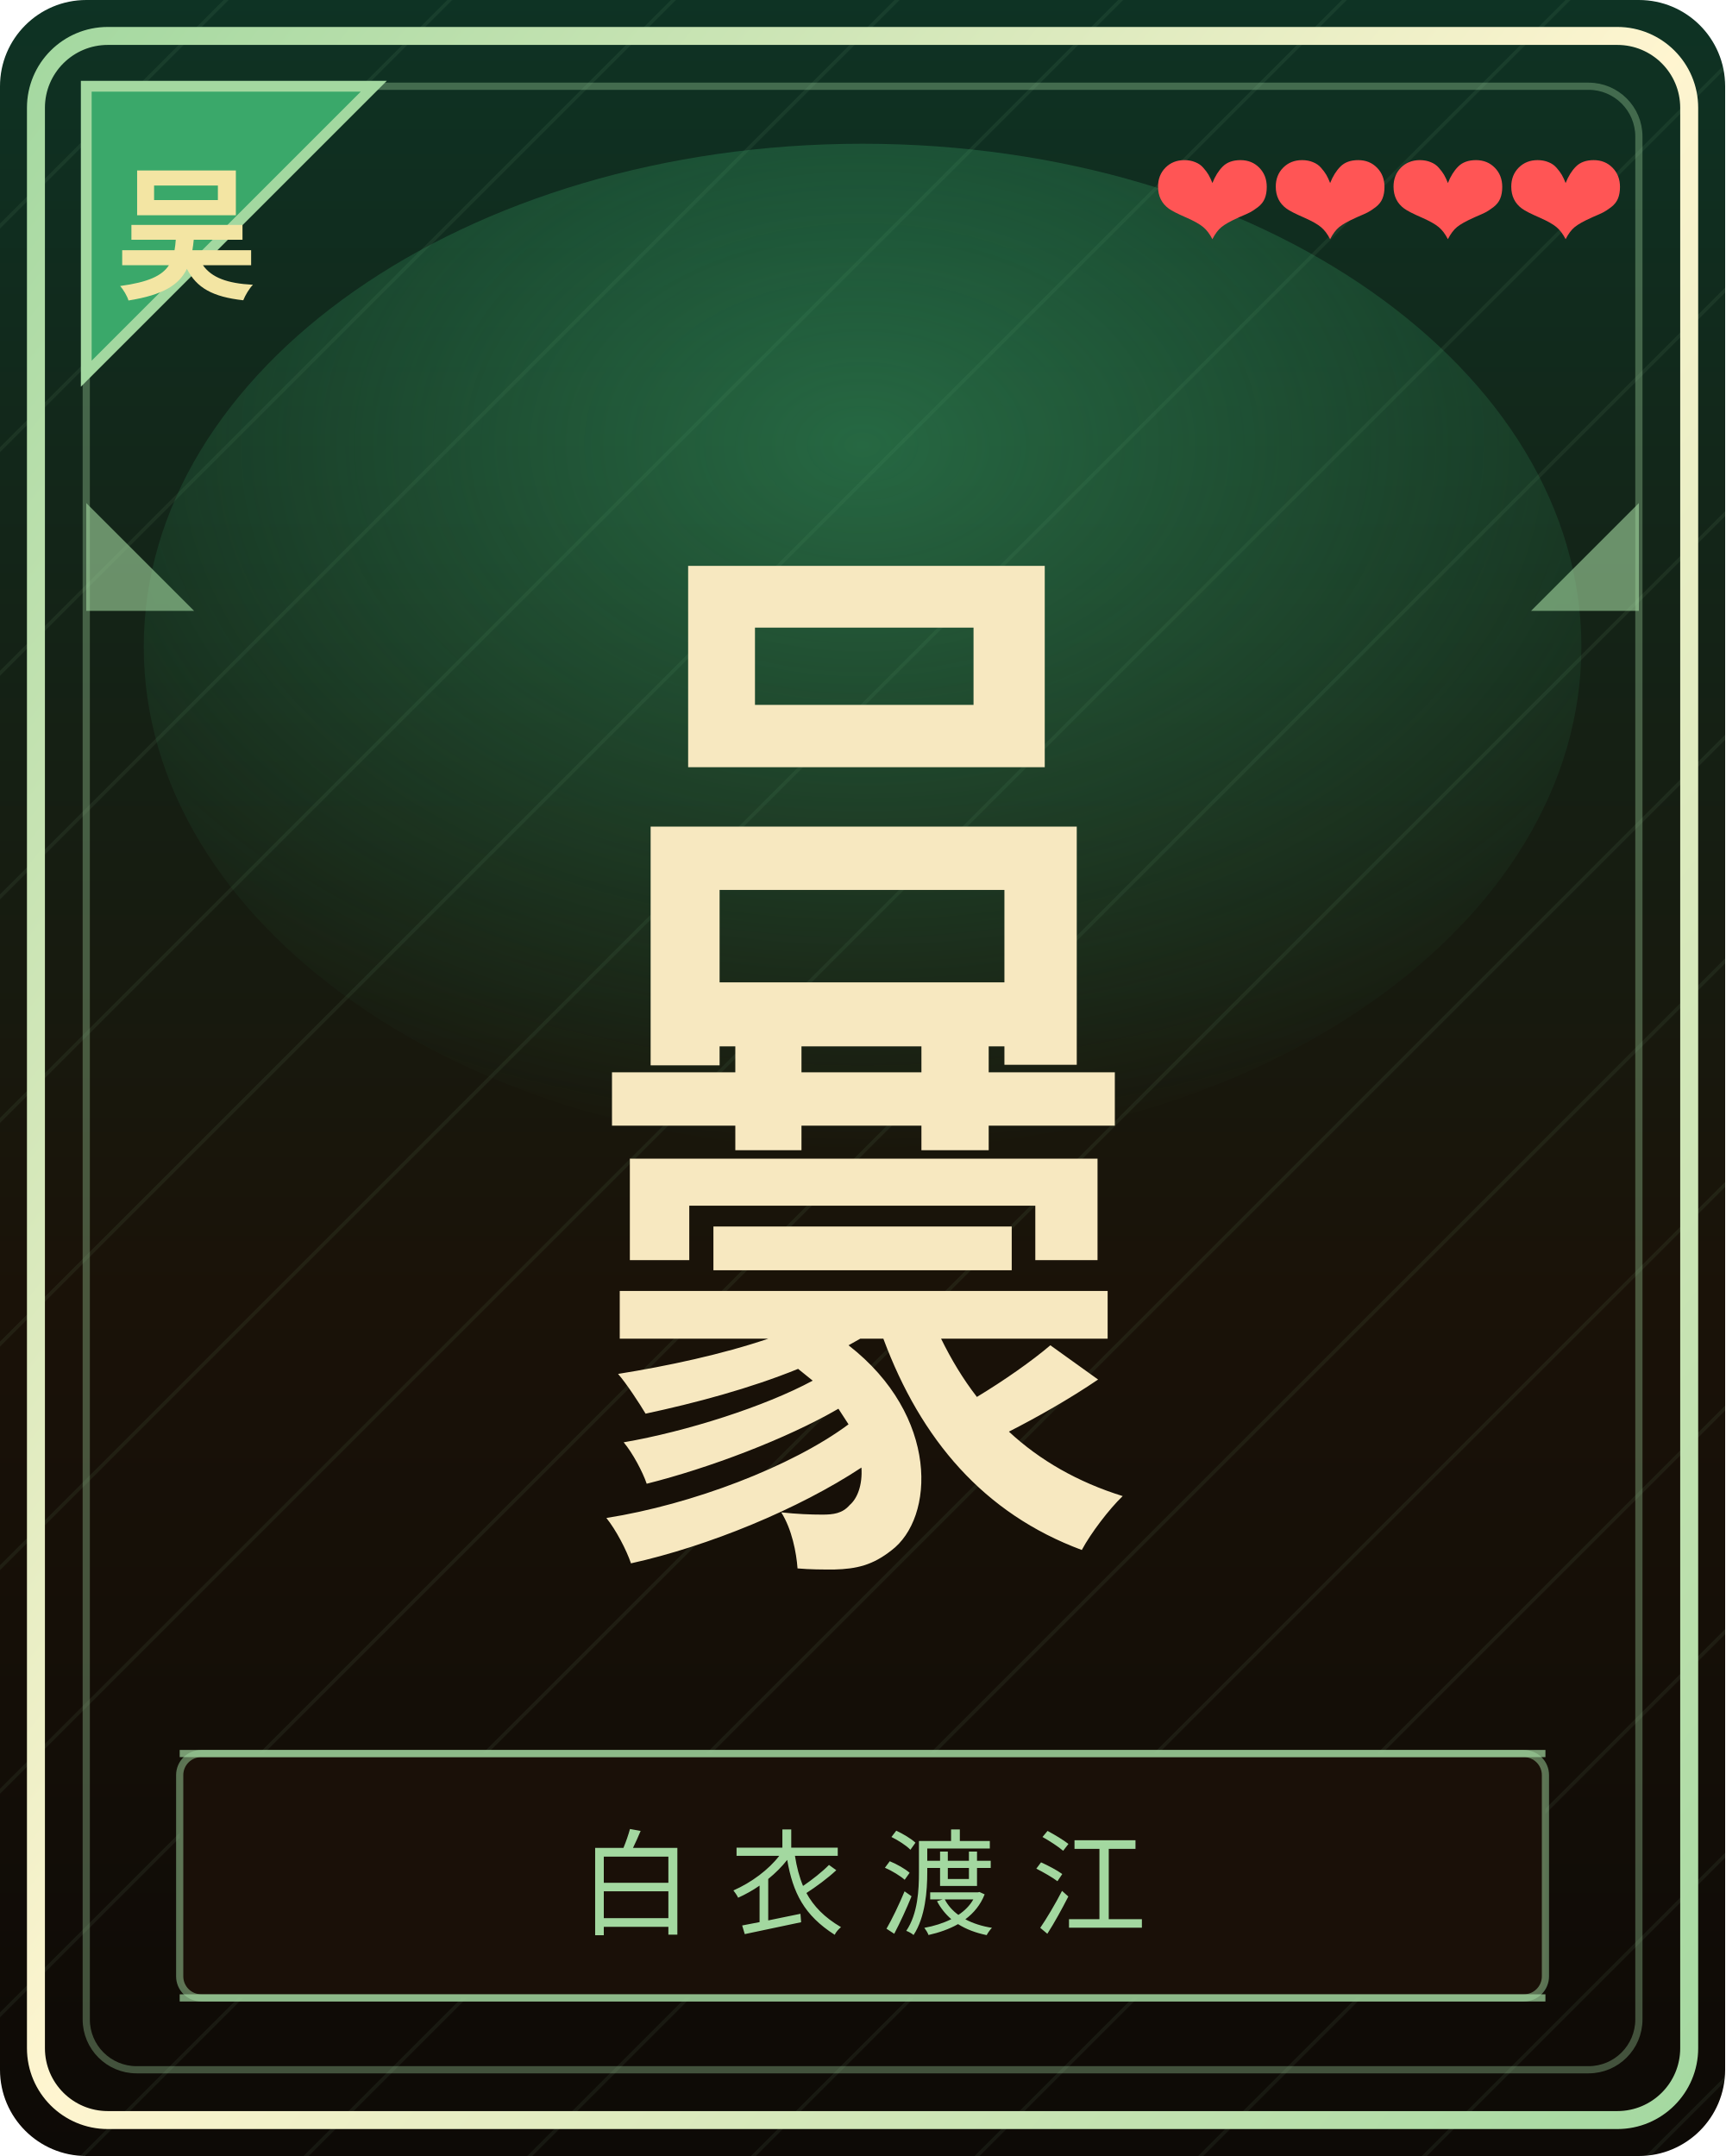
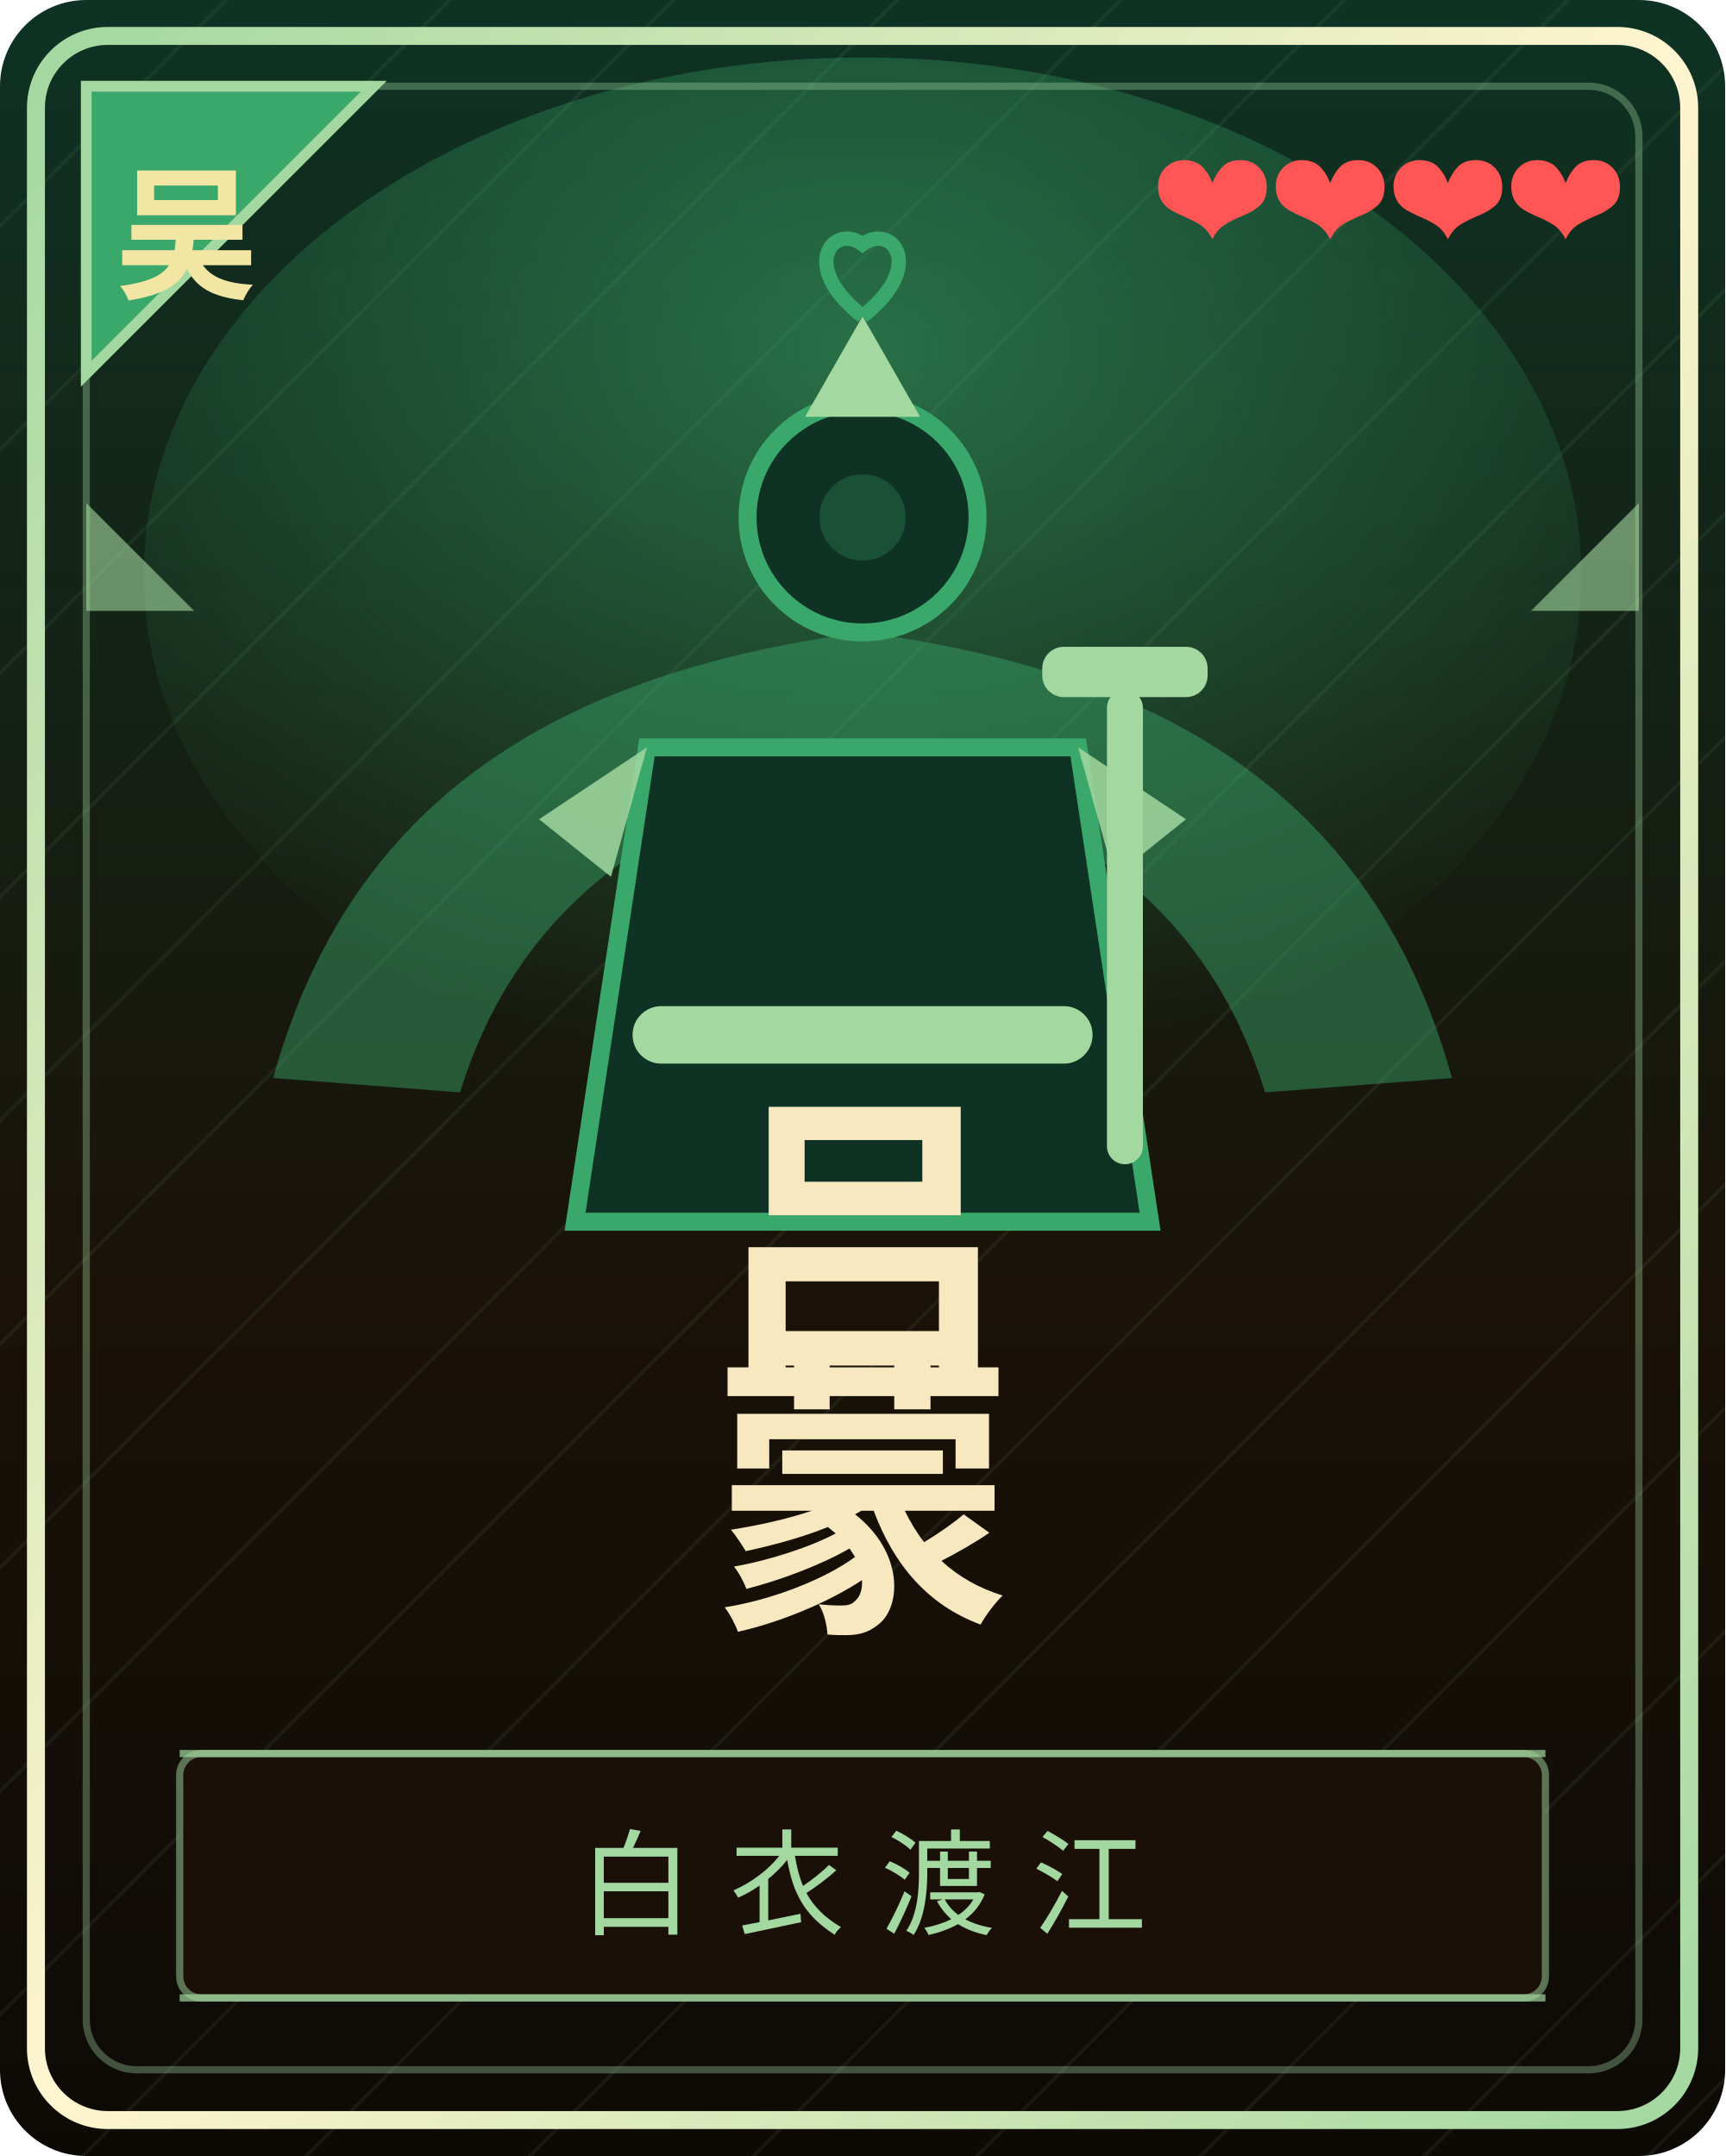
<svg xmlns="http://www.w3.org/2000/svg" width="240" height="300" viewBox="0 0 240 300">
  <defs>
    <linearGradient id="bg" x1="0" y1="0" x2="0" y2="1">
      <stop offset="0" stop-color="#0e3324" />
      <stop offset="0.6" stop-color="#1a1208" />
      <stop offset="1" stop-color="#0d0a06" />
    </linearGradient>
    <linearGradient id="frame" x1="0" y1="0" x2="1" y2="1">
      <stop offset="0" stop-color="#a3d8a0" />
      <stop offset="0.5" stop-color="#fff5d0" />
      <stop offset="1" stop-color="#a3d8a0" />
    </linearGradient>
-     <radialGradient id="glow" cx="0.5" cy="0.3" r="0.7">
-       <stop offset="0" stop-color="#3aa86a" stop-opacity="0.5" />
+     <radialGradient id="glow" cx="0.5" cy="0.28" r="0.7">
+       <stop offset="0" stop-color="#3aa86a" stop-opacity="0.55" />
      <stop offset="1" stop-color="#3aa86a" stop-opacity="0" />
    </radialGradient>
    <pattern id="bgPattern" patternUnits="userSpaceOnUse" width="22" height="22" patternTransform="rotate(45)">
      <line x1="0" y1="0" x2="0" y2="22" stroke="#a3d8a0" stroke-opacity="0.07" stroke-width="1" />
    </pattern>
  </defs>
  <rect width="240" height="300" rx="12" fill="url(#bg)" />
  <rect width="240" height="300" rx="12" fill="url(#bgPattern)" />
-   <ellipse cx="120" cy="90" rx="100" ry="70" fill="url(#glow)" />
+   <ellipse cx="120" cy="80" rx="100" ry="72" fill="url(#glow)" />
+   <g transform="translate(120,92)">
+     <path d="M0,-4 C-46,2 -72,22 -82,58 L-56,60 C-48,34 -28,20 0,14 Z" fill="#3aa86a" opacity="0.45" />
+     <path d="M0,-4 C46,2 72,22 82,58 L56,60 C48,34 28,20 0,14 Z" fill="#3aa86a" opacity="0.45" />
+     <path d="M-30,12 L30,12 L40,78 L-40,78 Z" fill="#0e3324" stroke="#3aa86a" stroke-width="2.5" />
+     <rect x="-32" y="48" width="64" height="8" rx="4" fill="#a3d8a0" />
+     <path d="M-30,12 L-45,22 L-35,30 Z" fill="#a3d8a0" opacity="0.85" />
+     <path d="M30,12 L45,22 L35,30 Z" fill="#a3d8a0" opacity="0.85" />
+     <circle cx="0" cy="-20" r="16" fill="#0e3324" stroke="#3aa86a" stroke-width="2.5" />
+     <circle cx="0" cy="-20" r="6" fill="#3aa86a" opacity="0.25" />
+     <path d="M-8,-34 L0,-48 L8,-34 Z" fill="#a3d8a0" />
+     <path d="M0,-48 C-9,-55 -4,-61 0,-58 C4,-61 9,-55 0,-48" stroke="#3aa86a" stroke-width="2" fill="none" />
+     <rect x="34" y="4" width="5" height="66" rx="2.5" fill="#a3d8a0" />
+     <rect x="25" y="-2" width="23" height="7" rx="3" fill="#a3d8a0" />
+   </g>
+   <text x="120" y="187.7" text-anchor="middle" font-size="42" font-family="STKaiti,KaiTi,STSong,serif" font-weight="bold" fill="#f7e8c0" style="text-shadow:0 2px 8px rgba(0,0,0,.7);letter-spacing:3px">吕</text>
+   <text x="120" y="223.7" text-anchor="middle" font-size="42" font-family="STKaiti,KaiTi,STSong,serif" font-weight="bold" fill="#f7e8c0" style="text-shadow:0 2px 8px rgba(0,0,0,.7);letter-spacing:3px">蒙</text>
  <rect x="5" y="5" width="230" height="290" rx="10" fill="none" stroke="url(#frame)" stroke-width="2.5" />
  <rect x="12" y="12" width="216" height="276" rx="7" fill="none" stroke="#a3d8a0" stroke-opacity="0.35" stroke-width="1" />
  <polygon points="12,12 52,12 12,52" fill="#3aa86a" stroke="#a3d8a0" stroke-width="1.5" />
  <text x="26" y="40" font-size="20" text-anchor="middle" font-family="STKaiti,KaiTi,serif" font-weight="bold" fill="#f3e5a3">吴</text>
  <text x="226" y="34" font-size="18" text-anchor="end" fill="#ff5555">❤❤❤❤</text>
-   <text x="120" y="141.3" text-anchor="middle" font-size="78" font-family="STKaiti,KaiTi,STSong,serif" font-weight="bold" fill="#f7e8c0" style="text-shadow:0 2px 8px rgba(0,0,0,.7);letter-spacing:3px">吕</text>
-   <text x="120" y="211.3" text-anchor="middle" font-size="78" font-family="STKaiti,KaiTi,STSong,serif" font-weight="bold" fill="#f7e8c0" style="text-shadow:0 2px 8px rgba(0,0,0,.7);letter-spacing:3px">蒙</text>
  <rect x="25" y="244" width="190" height="34" rx="3" fill="#1a1008" stroke="#a3d8a0" stroke-opacity="0.5" />
  <line x1="25" y1="244" x2="215" y2="244" stroke="#a3d8a0" stroke-opacity="0.7" />
  <line x1="25" y1="278" x2="215" y2="278" stroke="#a3d8a0" stroke-opacity="0.7" />
  <text x="120" y="268" text-anchor="middle" font-size="16" font-family="STKaiti,KaiTi,STSong,serif" letter-spacing="5px" fill="#a3d8a0">白衣渡江</text>
  <path d="M12 70 L12 85 L27 85 Z" fill="#a3d8a0" opacity="0.6" />
  <path d="M228 70 L228 85 L213 85 Z" fill="#a3d8a0" opacity="0.6" />
</svg>
